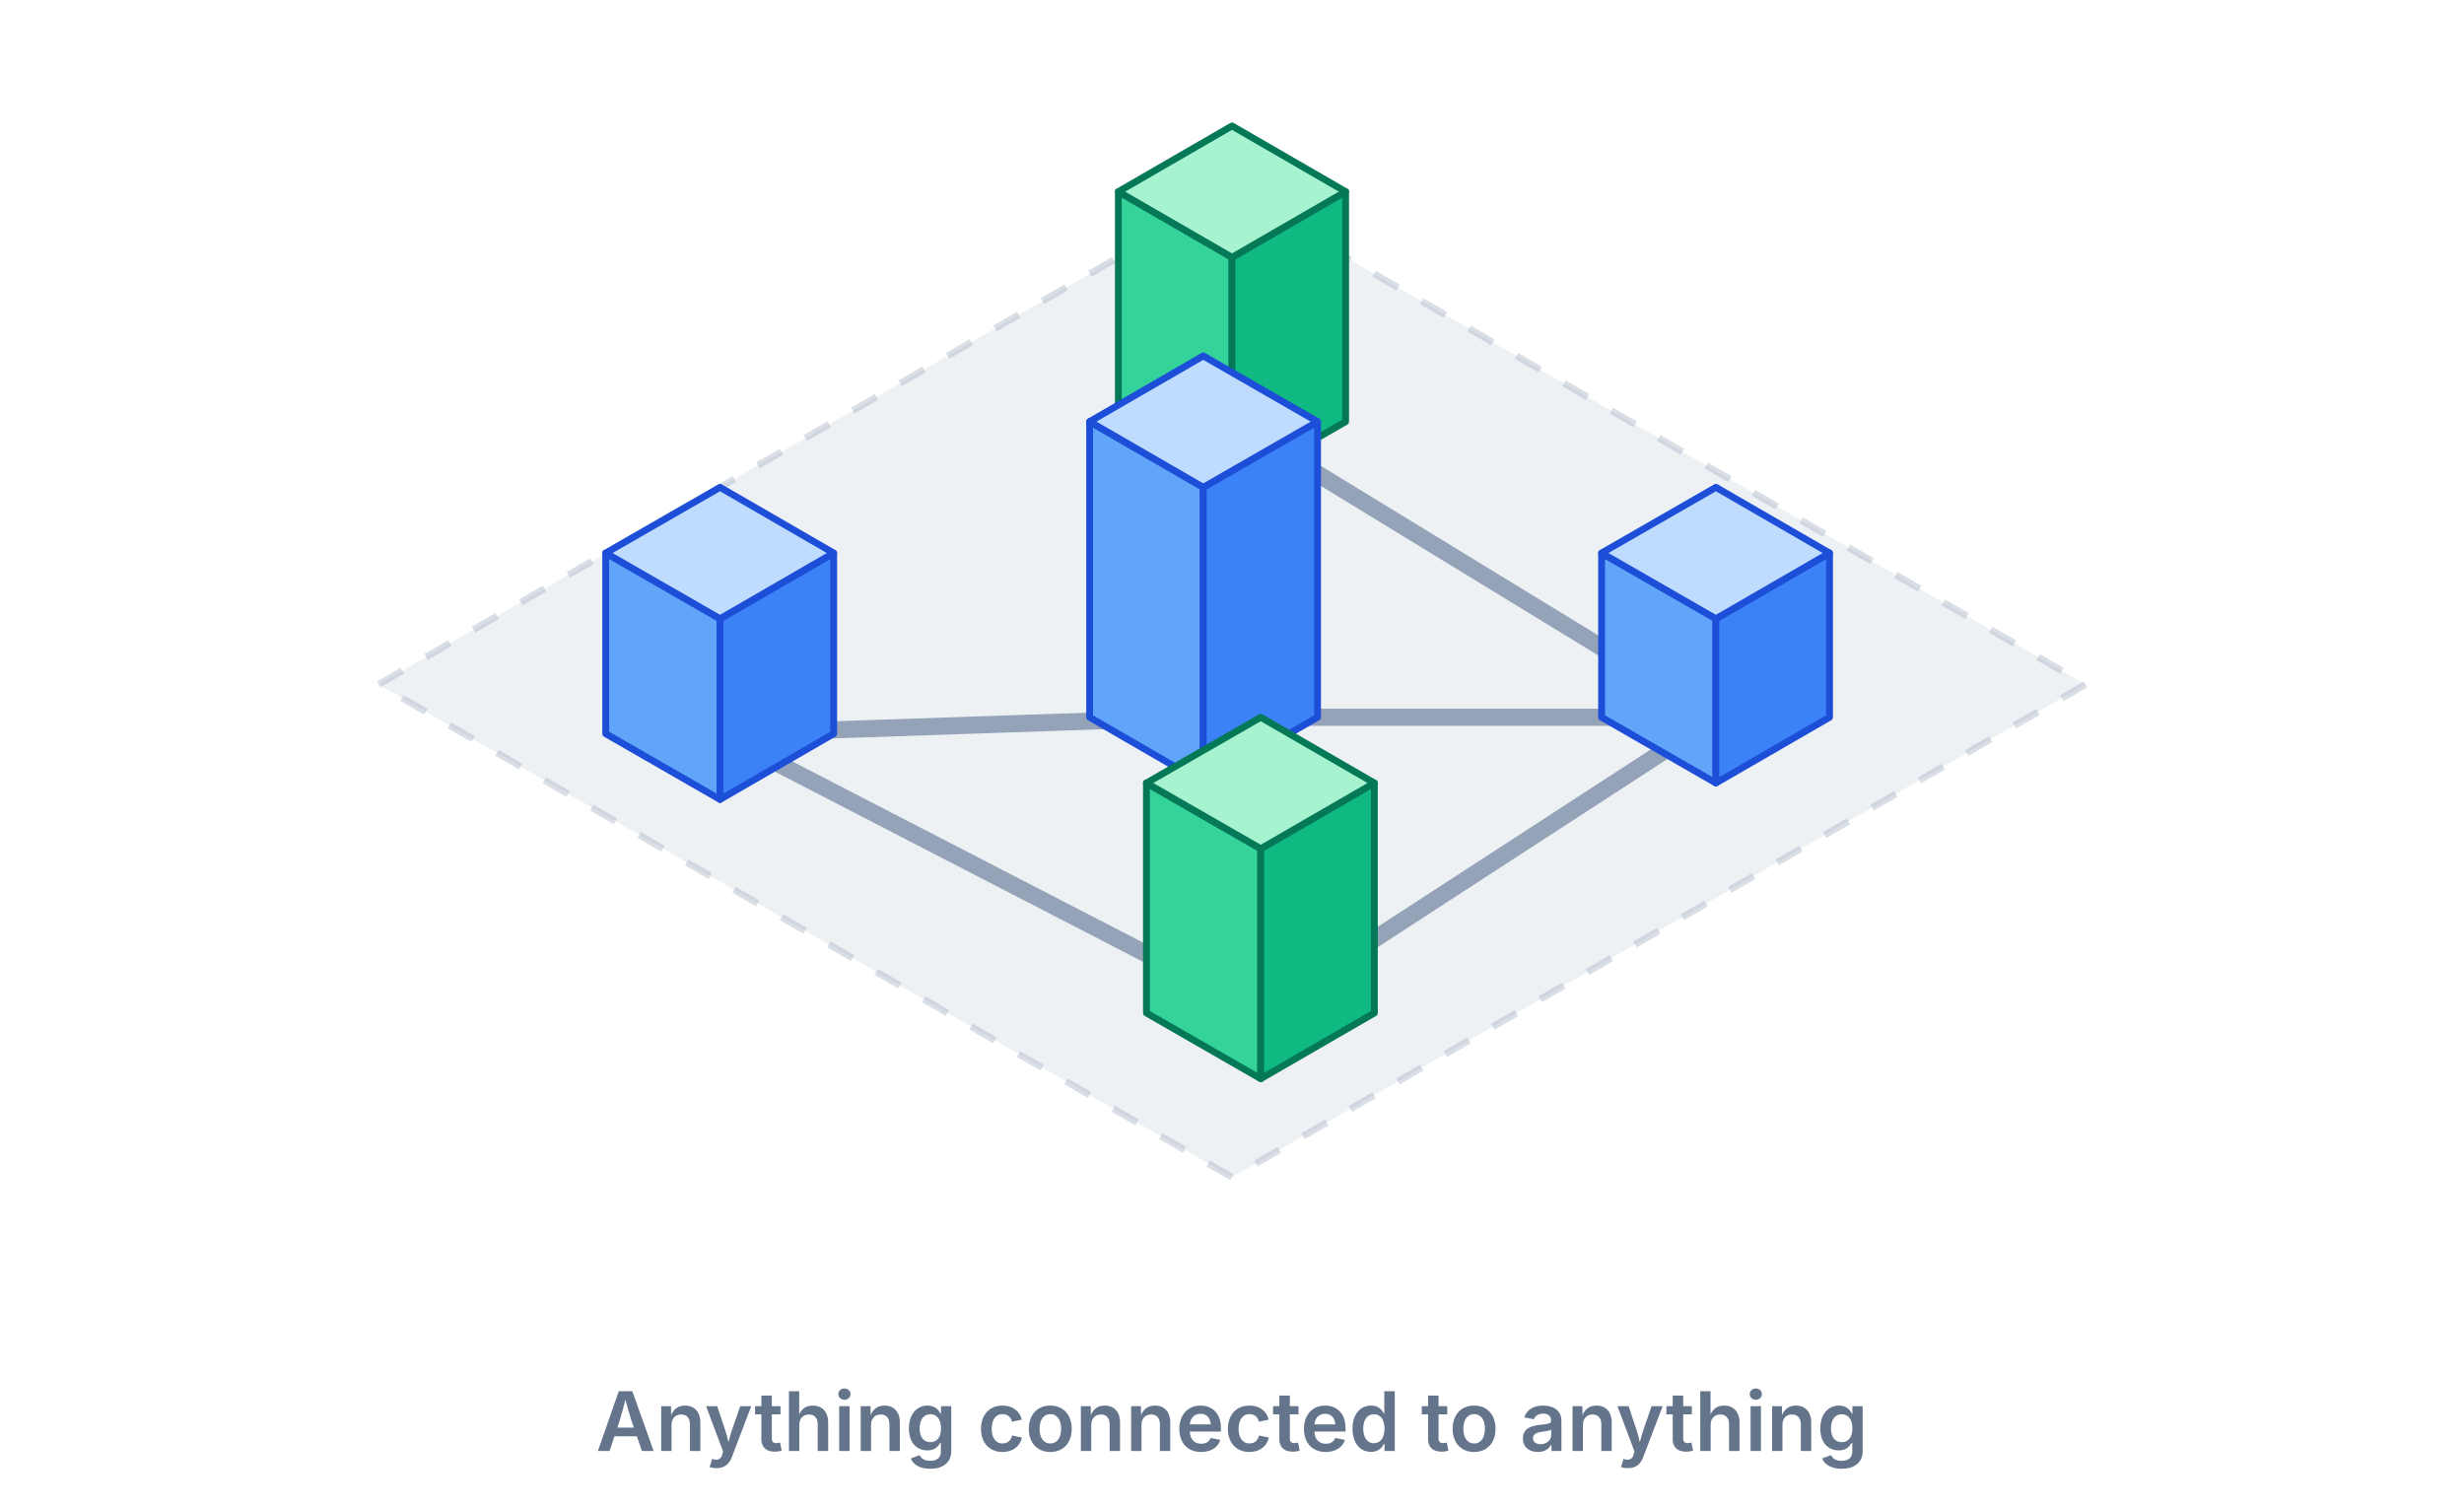
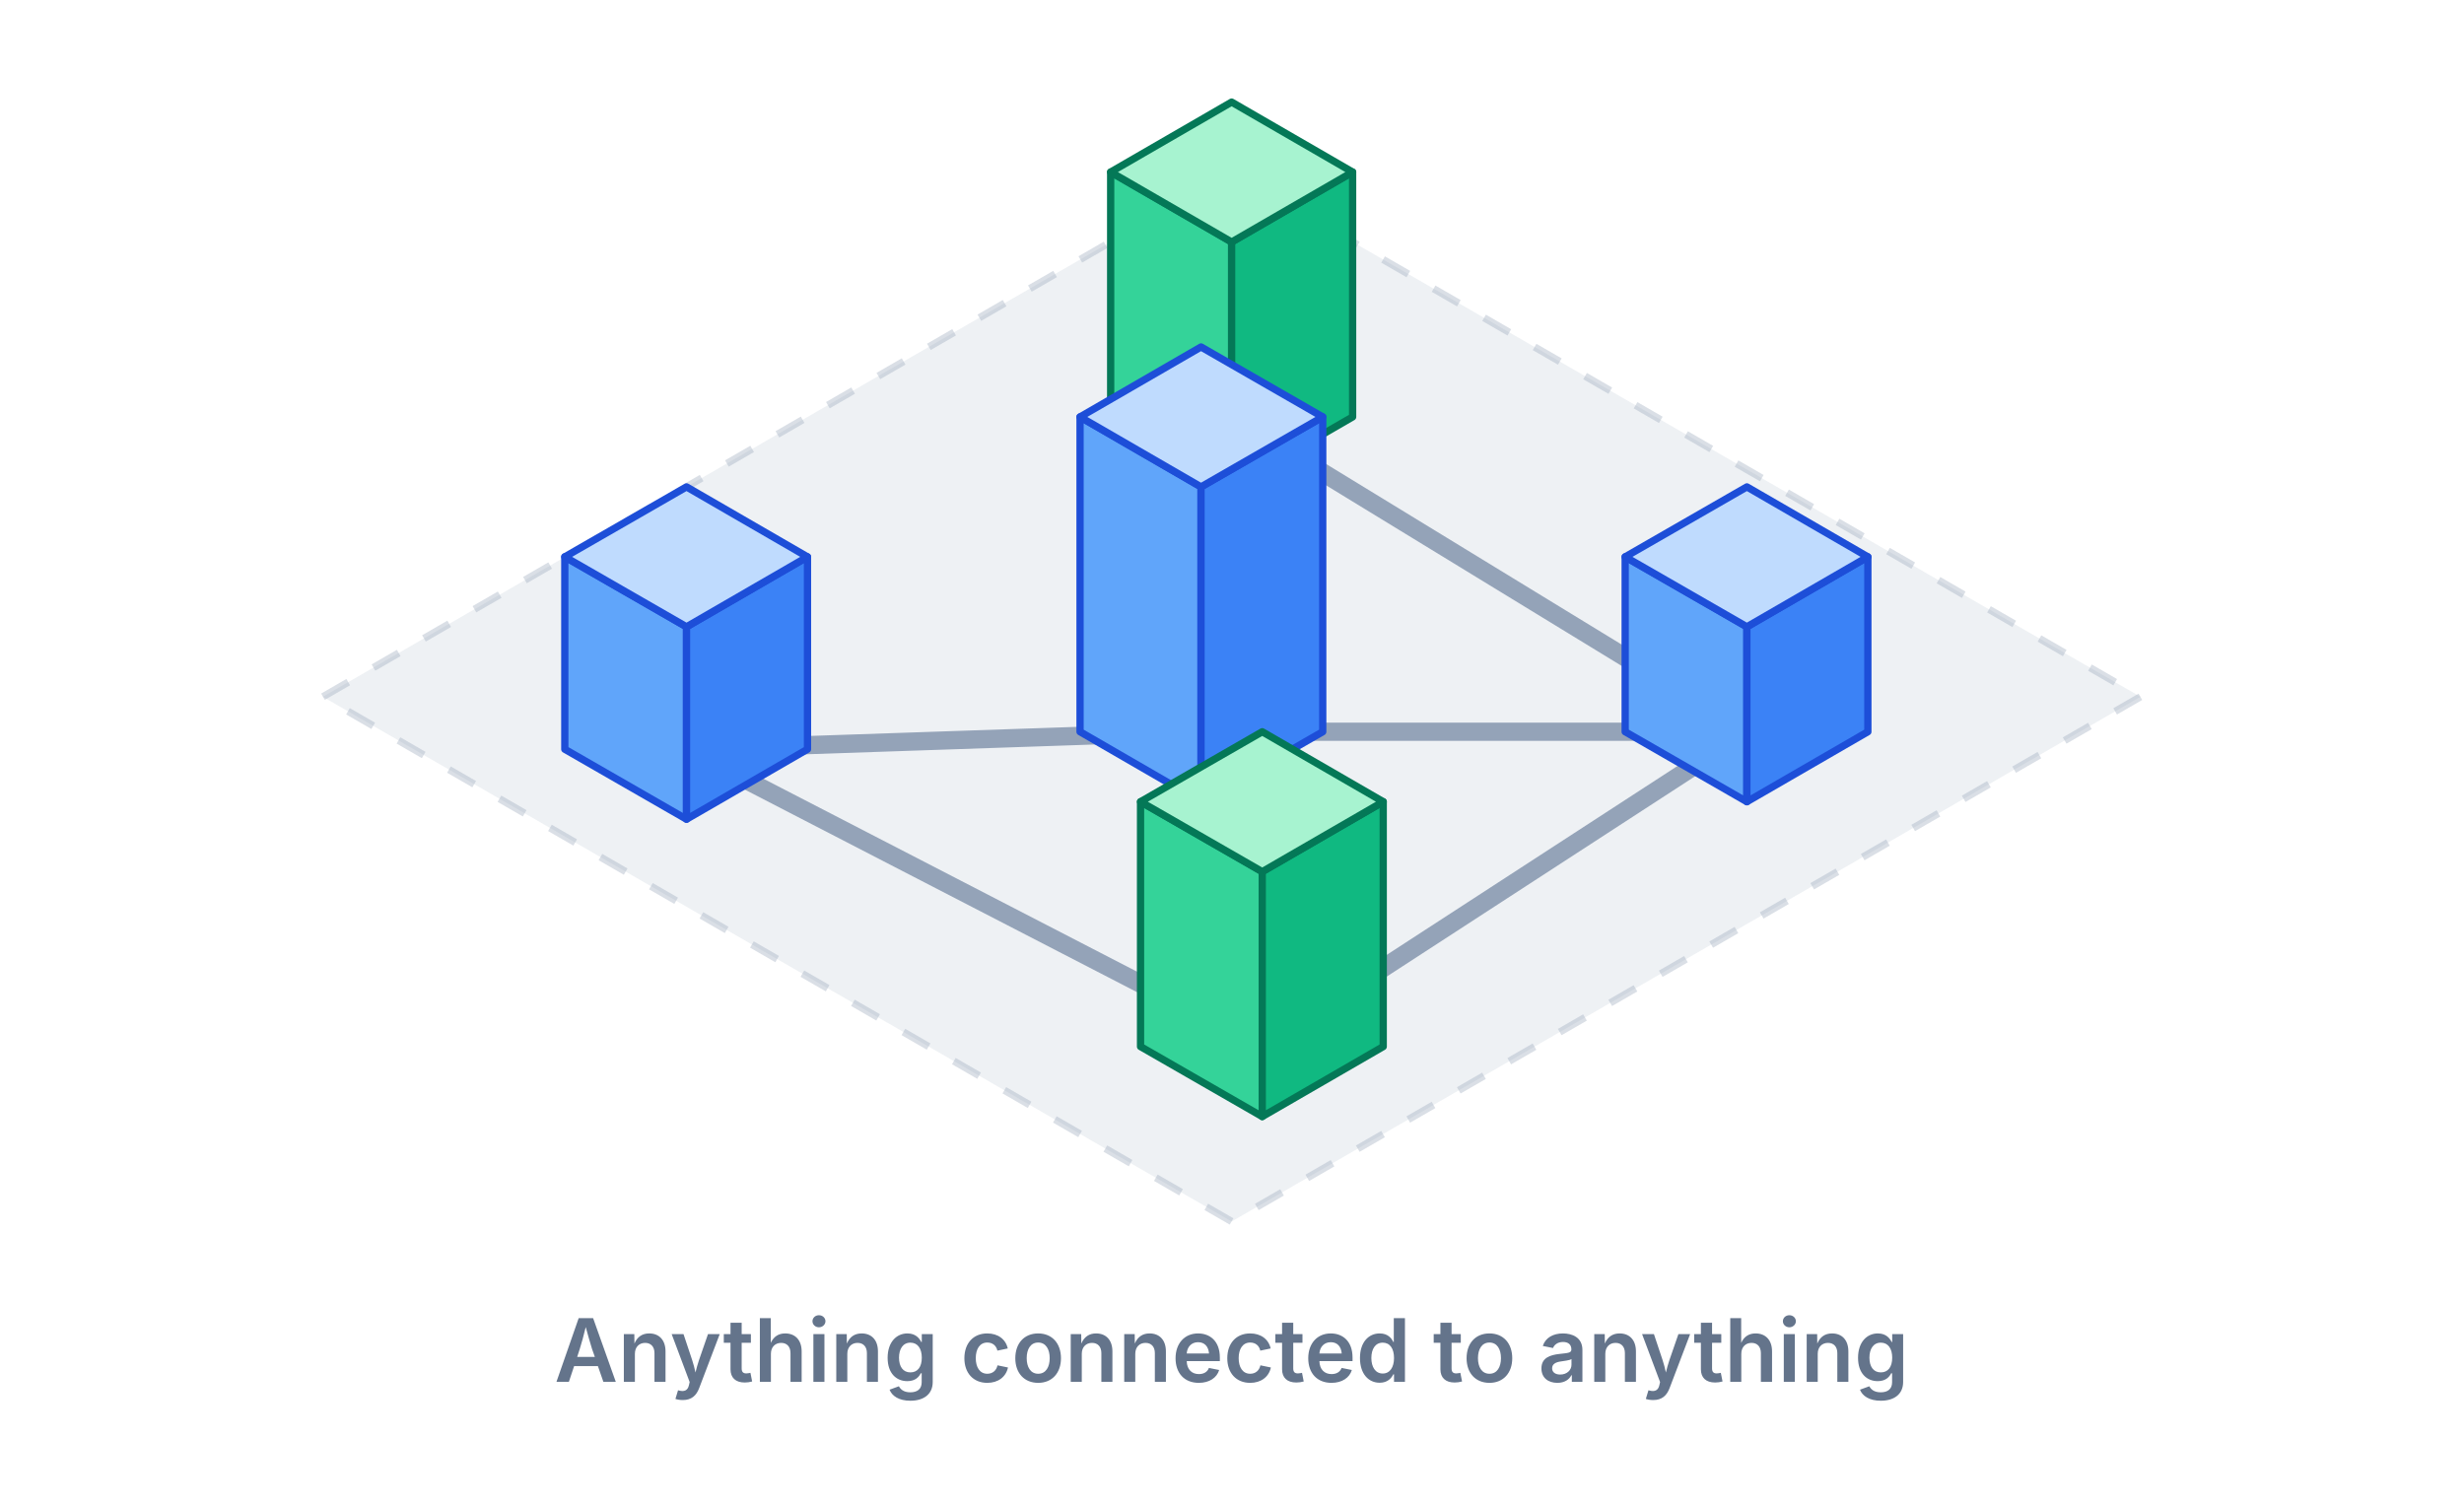
- <svg xmlns="http://www.w3.org/2000/svg" viewBox="0 0 360 220" width="360" height="220" role="img" aria-label="Graph: cities connected by roads; the green path is one route">
-   <polygon points="180.0,28.0 304.7,100.0 180.0,172.0 55.3,100.0" fill="#94A3B8" fill-opacity="0.16" stroke="#94A3B8" stroke-opacity="0.35" stroke-dasharray="4 4" />
-   <line x1="180.0" y1="61.6" x2="250.7" y2="104.8" stroke="#94A3B8" stroke-width="2.5" stroke-linecap="round" />
-   <line x1="180.0" y1="61.6" x2="175.8" y2="104.8" stroke="#10B981" stroke-width="4" stroke-linecap="round" />
-   <line x1="250.7" y1="104.8" x2="175.8" y2="104.8" stroke="#94A3B8" stroke-width="2.5" stroke-linecap="round" />
-   <line x1="175.8" y1="104.8" x2="105.2" y2="107.2" stroke="#94A3B8" stroke-width="2.5" stroke-linecap="round" />
-   <line x1="175.8" y1="104.8" x2="184.2" y2="148.0" stroke="#10B981" stroke-width="4" stroke-linecap="round" />
-   <line x1="105.2" y1="107.2" x2="184.2" y2="148.0" stroke="#94A3B8" stroke-width="2.5" stroke-linecap="round" />
-   <line x1="250.7" y1="104.8" x2="184.2" y2="148.0" stroke="#94A3B8" stroke-width="2.5" stroke-linecap="round" />
-   <g>
-     <polygon points="163.4,61.6 180.0,71.2 180.0,37.6 163.4,28.0" fill="#34D399" stroke="#047857" stroke-width="1" stroke-linejoin="round" />
-     <polygon points="196.6,61.6 180.0,71.2 180.0,37.6 196.6,28.0" fill="#10B981" stroke="#047857" stroke-width="1" stroke-linejoin="round" />
-     <polygon points="180.0,18.4 196.6,28.0 180.0,37.6 163.4,28.0" fill="#A7F3D0" stroke="#047857" stroke-width="1" stroke-linejoin="round" />
+ <svg xmlns="http://www.w3.org/2000/svg" viewBox="-169.0 -35.6 338.1 206.6" width="360" height="220" role="img" aria-label="Graph: cities connected by roads; the green path is one route">
+   <style>
+ g,line,polygon,text,rect{transform-box:fill-box}
+ @media (prefers-reduced-motion: reduce){*{animation:none!important}}
+ .flow{animation:flow 1.2s linear infinite}
+ @keyframes flow{to{stroke-dashoffset:-24}}
+ .city{animation:city 3.5s ease-in-out infinite}
+ @keyframes city{0%,100%{transform:translateY(0)}50%{transform:translateY(-5px)}}</style>
+   <polygon points="0.0,-12.0 124.7,60.0 0.0,132.0 -124.7,60.0" fill="#94A3B8" fill-opacity="0.16" stroke="#94A3B8" stroke-opacity="0.35" stroke-dasharray="4 4" />
+   <line x1="0.0" y1="21.6" x2="70.7" y2="64.8" stroke="#94A3B8" stroke-width="2.5" stroke-linecap="round" />
+   <line x1="0.0" y1="21.6" x2="-4.2" y2="64.8" stroke="#10B981" stroke-width="4" stroke-linecap="round" />
+   <line class="flow" x1="0.0" y1="21.6" x2="-4.2" y2="64.8" stroke="#ECFDF5" stroke-width="2" stroke-linecap="round" stroke-dasharray="3 9" />
+   <line x1="70.7" y1="64.8" x2="-4.2" y2="64.8" stroke="#94A3B8" stroke-width="2.5" stroke-linecap="round" />
+   <line x1="-4.2" y1="64.8" x2="-74.8" y2="67.2" stroke="#94A3B8" stroke-width="2.5" stroke-linecap="round" />
+   <line x1="-4.2" y1="64.8" x2="4.2" y2="108.0" stroke="#10B981" stroke-width="4" stroke-linecap="round" />
+   <line class="flow" x1="-4.2" y1="64.8" x2="4.2" y2="108.0" stroke="#ECFDF5" stroke-width="2" stroke-linecap="round" stroke-dasharray="3 9" />
+   <line x1="-74.8" y1="67.2" x2="4.2" y2="108.0" stroke="#94A3B8" stroke-width="2.5" stroke-linecap="round" />
+   <line x1="70.7" y1="64.8" x2="4.2" y2="108.0" stroke="#94A3B8" stroke-width="2.5" stroke-linecap="round" />
+   <g class="city" style="animation-delay:0.0s">
+     <g>
+       <polygon points="-16.6,21.6 0.0,31.2 0.0,-2.4 -16.6,-12.0" fill="#34D399" stroke="#047857" stroke-width="1" stroke-linejoin="round" />
+       <polygon points="16.6,21.6 0.0,31.2 0.0,-2.4 16.6,-12.0" fill="#10B981" stroke="#047857" stroke-width="1" stroke-linejoin="round" />
+       <polygon points="0.0,-21.6 16.6,-12.0 0.0,-2.4 -16.6,-12.0" fill="#A7F3D0" stroke="#047857" stroke-width="1" stroke-linejoin="round" />
+     </g>
  </g>
-   <g>
-     <polygon points="234.0,104.8 250.7,114.4 250.7,90.4 234.0,80.8" fill="#60A5FA" stroke="#1D4ED8" stroke-width="1" stroke-linejoin="round" />
-     <polygon points="267.3,104.8 250.7,114.4 250.7,90.4 267.3,80.8" fill="#3B82F6" stroke="#1D4ED8" stroke-width="1" stroke-linejoin="round" />
-     <polygon points="250.7,71.2 267.3,80.8 250.7,90.4 234.0,80.8" fill="#BFDBFE" stroke="#1D4ED8" stroke-width="1" stroke-linejoin="round" />
+   <g class="city" style="animation-delay:0.5s">
+     <g>
+       <polygon points="54.0,64.8 70.7,74.4 70.7,50.4 54.0,40.8" fill="#60A5FA" stroke="#1D4ED8" stroke-width="1" stroke-linejoin="round" />
+       <polygon points="87.3,64.8 70.7,74.4 70.7,50.4 87.3,40.8" fill="#3B82F6" stroke="#1D4ED8" stroke-width="1" stroke-linejoin="round" />
+       <polygon points="70.7,31.2 87.3,40.8 70.7,50.4 54.0,40.8" fill="#BFDBFE" stroke="#1D4ED8" stroke-width="1" stroke-linejoin="round" />
+     </g>
  </g>
-   <g>
-     <polygon points="159.2,104.8 175.8,114.4 175.8,71.2 159.2,61.6" fill="#60A5FA" stroke="#1D4ED8" stroke-width="1" stroke-linejoin="round" />
-     <polygon points="192.5,104.8 175.8,114.4 175.8,71.2 192.5,61.6" fill="#3B82F6" stroke="#1D4ED8" stroke-width="1" stroke-linejoin="round" />
-     <polygon points="175.8,52.0 192.5,61.6 175.8,71.2 159.2,61.6" fill="#BFDBFE" stroke="#1D4ED8" stroke-width="1" stroke-linejoin="round" />
+   <g class="city" style="animation-delay:1.0s">
+     <g>
+       <polygon points="-20.8,64.8 -4.2,74.4 -4.2,31.2 -20.8,21.6" fill="#60A5FA" stroke="#1D4ED8" stroke-width="1" stroke-linejoin="round" />
+       <polygon points="12.5,64.8 -4.2,74.4 -4.2,31.2 12.5,21.6" fill="#3B82F6" stroke="#1D4ED8" stroke-width="1" stroke-linejoin="round" />
+       <polygon points="-4.2,12.0 12.5,21.6 -4.2,31.2 -20.8,21.6" fill="#BFDBFE" stroke="#1D4ED8" stroke-width="1" stroke-linejoin="round" />
+     </g>
  </g>
-   <g>
-     <polygon points="88.5,107.2 105.2,116.8 105.2,90.4 88.5,80.8" fill="#60A5FA" stroke="#1D4ED8" stroke-width="1" stroke-linejoin="round" />
-     <polygon points="121.8,107.2 105.2,116.8 105.2,90.4 121.8,80.8" fill="#3B82F6" stroke="#1D4ED8" stroke-width="1" stroke-linejoin="round" />
-     <polygon points="105.2,71.2 121.8,80.8 105.2,90.4 88.5,80.8" fill="#BFDBFE" stroke="#1D4ED8" stroke-width="1" stroke-linejoin="round" />
+   <g class="city" style="animation-delay:1.5s">
+     <g>
+       <polygon points="-91.5,67.2 -74.8,76.8 -74.8,50.4 -91.5,40.8" fill="#60A5FA" stroke="#1D4ED8" stroke-width="1" stroke-linejoin="round" />
+       <polygon points="-58.2,67.2 -74.8,76.8 -74.8,50.4 -58.2,40.8" fill="#3B82F6" stroke="#1D4ED8" stroke-width="1" stroke-linejoin="round" />
+       <polygon points="-74.8,31.2 -58.2,40.8 -74.8,50.4 -91.5,40.8" fill="#BFDBFE" stroke="#1D4ED8" stroke-width="1" stroke-linejoin="round" />
+     </g>
  </g>
-   <g>
-     <polygon points="167.5,148.0 184.2,157.6 184.2,124.0 167.5,114.4" fill="#34D399" stroke="#047857" stroke-width="1" stroke-linejoin="round" />
-     <polygon points="200.8,148.0 184.2,157.6 184.2,124.0 200.8,114.4" fill="#10B981" stroke="#047857" stroke-width="1" stroke-linejoin="round" />
-     <polygon points="184.2,104.8 200.8,114.4 184.2,124.0 167.5,114.4" fill="#A7F3D0" stroke="#047857" stroke-width="1" stroke-linejoin="round" />
+   <g class="city" style="animation-delay:2.0s">
+     <g>
+       <polygon points="-12.5,108.0 4.2,117.6 4.2,84.0 -12.5,74.4" fill="#34D399" stroke="#047857" stroke-width="1" stroke-linejoin="round" />
+       <polygon points="20.8,108.0 4.2,117.6 4.2,84.0 20.8,74.4" fill="#10B981" stroke="#047857" stroke-width="1" stroke-linejoin="round" />
+       <polygon points="4.2,64.8 20.8,74.4 4.2,84.0 -12.5,74.4" fill="#A7F3D0" stroke="#047857" stroke-width="1" stroke-linejoin="round" />
+     </g>
  </g>
-   <text x="180.0" y="212.0" font-family="Inter, ui-sans-serif, system-ui, -apple-system, Segoe UI, sans-serif" font-size="12" font-weight="600" fill="#64748B" text-anchor="middle">Anything connected to anything</text>
+   <text x="0.0" y="154.0" font-family="Inter, ui-sans-serif, system-ui, -apple-system, Segoe UI, sans-serif" font-size="12" font-weight="600" fill="#64748B" text-anchor="middle">Anything connected to anything</text>
</svg>
